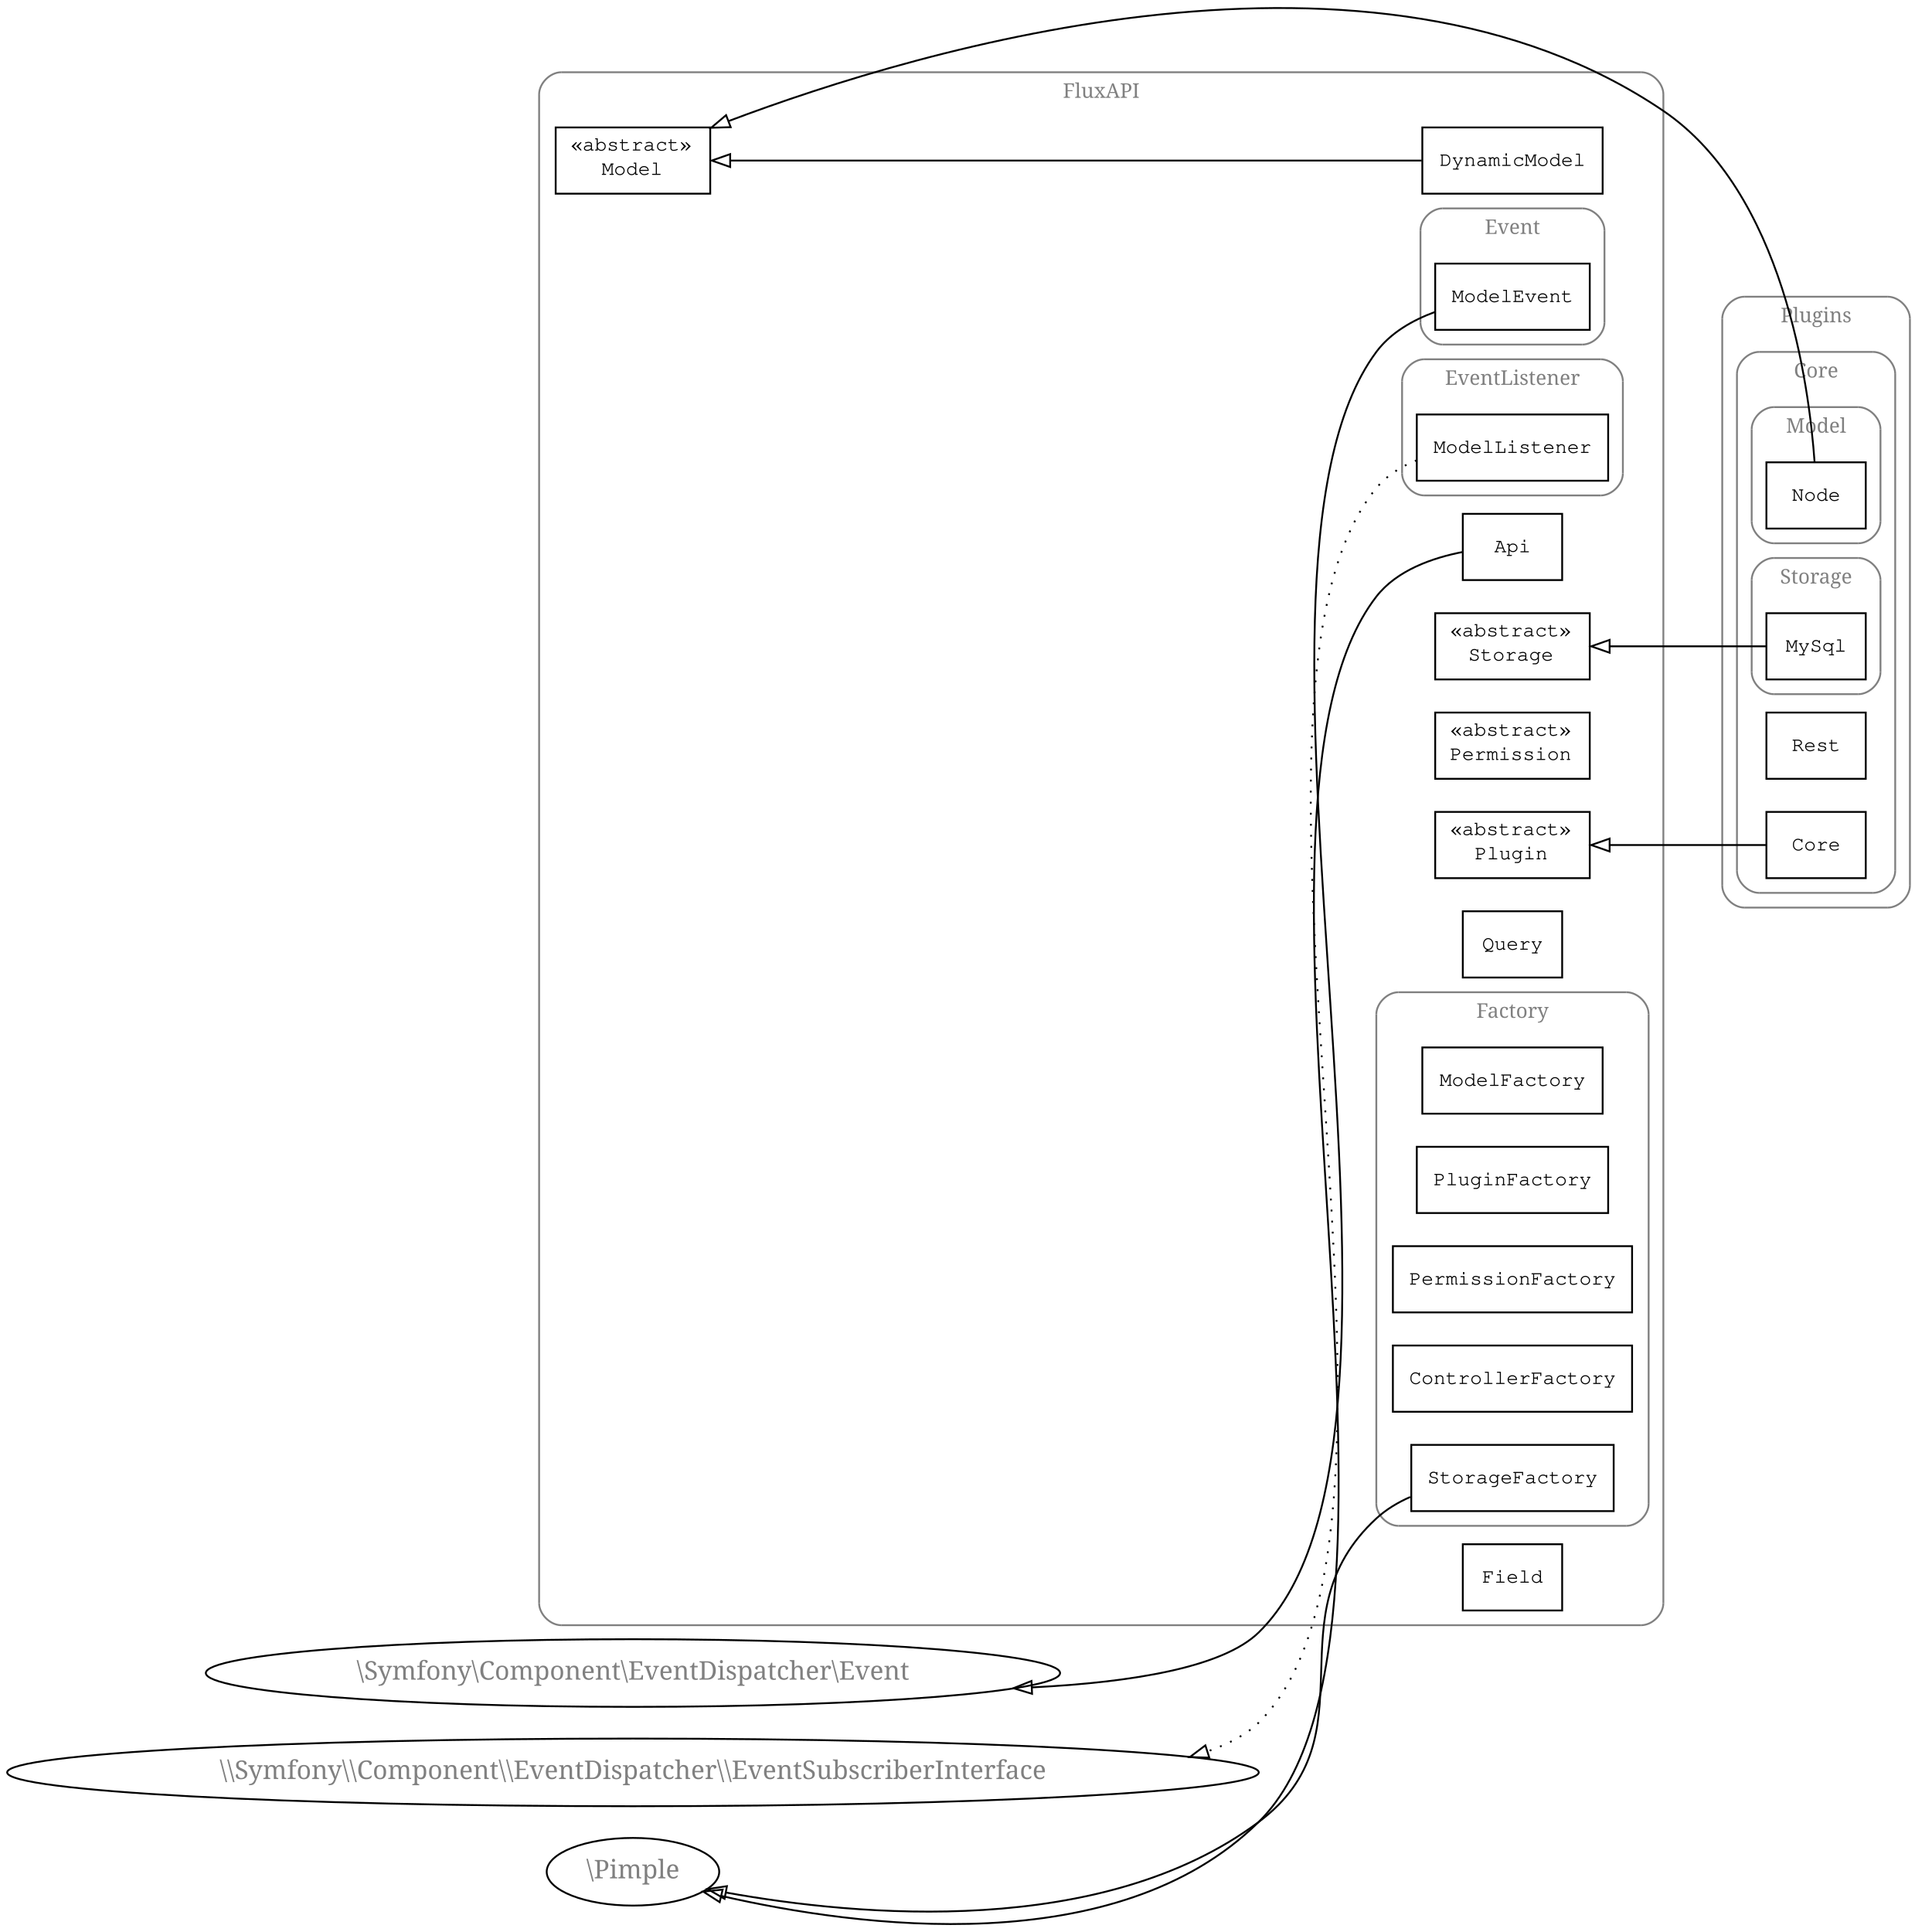
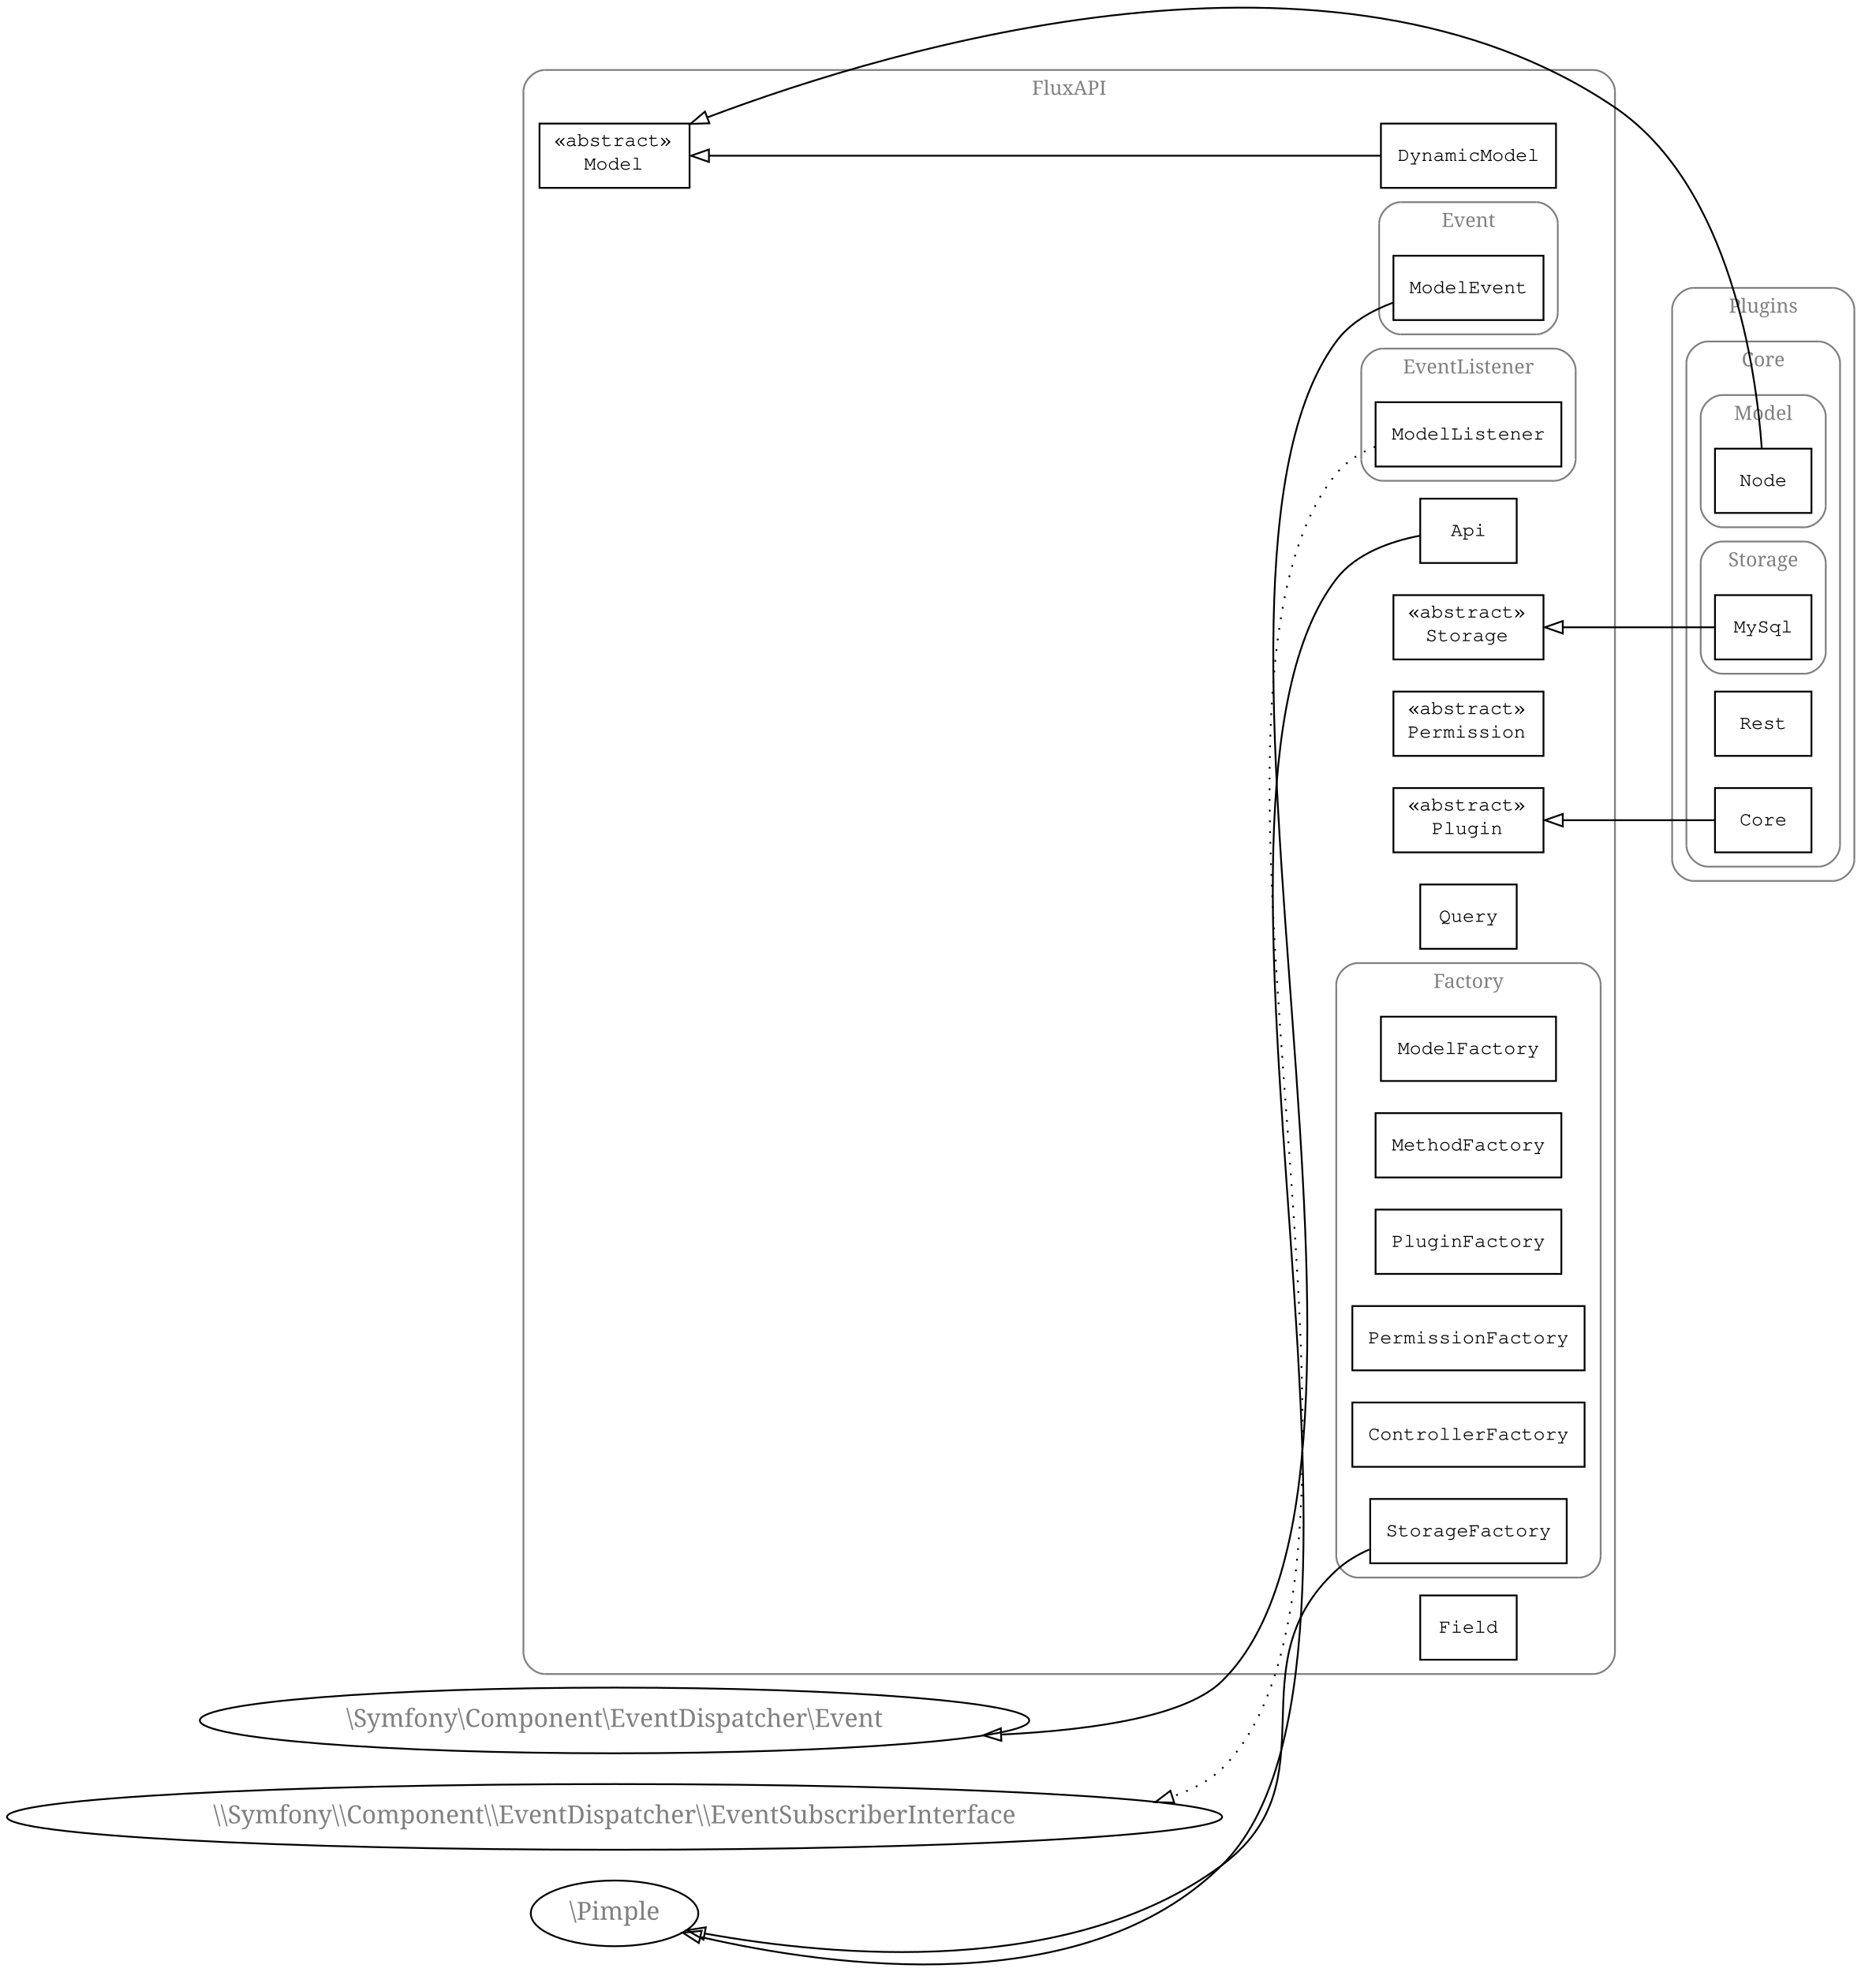
- <svg xmlns="http://www.w3.org/2000/svg" xmlns:xlink="http://www.w3.org/1999/xlink" width="1050pt" height="1050pt" viewBox="0.00 0.00 1050.00 1049.75">
-   <g id="graph1" class="graph" transform="scale(1 1) rotate(0) translate(4 1045.75)">
-     <polygon fill="white" stroke="white" points="-4,5 -4,-1045.75 1047,-1045.75 1047,5 -4,5" />
+ <svg xmlns="http://www.w3.org/2000/svg" xmlns:xlink="http://www.w3.org/1999/xlink" width="1050pt" height="1104pt" viewBox="0.00 0.00 1050.00 1103.92">
+   <g id="graph1" class="graph" transform="scale(1 1) rotate(0) translate(4 1099.92)">
+     <polygon fill="white" stroke="white" points="-4,5 -4,-1099.92 1047,-1099.92 1047,5 -4,5" />
    <g id="graph2" class="cluster">
-       <polyline fill="none" stroke="gray" points="301,-162.614 888,-162.614 " />
-       <path fill="none" stroke="gray" d="M888,-162.614C894,-162.614 900,-168.614 900,-174.614" />
-       <polyline fill="none" stroke="gray" points="900,-174.614 900,-994.614 " />
-       <path fill="none" stroke="gray" d="M900,-994.614C900,-1000.61 894,-1006.61 888,-1006.61" />
-       <polyline fill="none" stroke="gray" points="888,-1006.61 301,-1006.61 " />
-       <path fill="none" stroke="gray" d="M301,-1006.61C295,-1006.61 289,-1000.61 289,-994.614" />
-       <polyline fill="none" stroke="gray" points="289,-994.614 289,-174.614 " />
-       <path fill="none" stroke="gray" d="M289,-174.614C289,-168.614 295,-162.614 301,-162.614" />
-       <text text-anchor="middle" x="594.5" y="-992.714" font-family="Times Roman,serif" font-size="11.00" fill="gray">FluxAPI</text>
+       <polyline fill="none" stroke="gray" points="301,-162.783 888,-162.783 " />
+       <path fill="none" stroke="gray" d="M888,-162.783C894,-162.783 900,-168.783 900,-174.783" />
+       <polyline fill="none" stroke="gray" points="900,-174.783 900,-1048.78 " />
+       <path fill="none" stroke="gray" d="M900,-1048.78C900,-1054.78 894,-1060.78 888,-1060.78" />
+       <polyline fill="none" stroke="gray" points="888,-1060.78 301,-1060.78 " />
+       <path fill="none" stroke="gray" d="M301,-1060.78C295,-1060.78 289,-1054.78 289,-1048.78" />
+       <polyline fill="none" stroke="gray" points="289,-1048.78 289,-174.783 " />
+       <path fill="none" stroke="gray" d="M289,-174.783C289,-168.783 295,-162.783 301,-162.783" />
+       <text text-anchor="middle" x="594.5" y="-1046.88" font-family="Times Roman,serif" font-size="11.00" fill="gray">FluxAPI</text>
    </g>
    <g id="graph3" class="cluster">
-       <polyline fill="none" stroke="gray" points="780,-858.614 856,-858.614 " />
-       <path fill="none" stroke="gray" d="M856,-858.614C862,-858.614 868,-864.614 868,-870.614" />
-       <polyline fill="none" stroke="gray" points="868,-870.614 868,-920.614 " />
-       <path fill="none" stroke="gray" d="M868,-920.614C868,-926.614 862,-932.614 856,-932.614" />
-       <polyline fill="none" stroke="gray" points="856,-932.614 780,-932.614 " />
-       <path fill="none" stroke="gray" d="M780,-932.614C774,-932.614 768,-926.614 768,-920.614" />
-       <polyline fill="none" stroke="gray" points="768,-920.614 768,-870.614 " />
-       <path fill="none" stroke="gray" d="M768,-870.614C768,-864.614 774,-858.614 780,-858.614" />
-       <text text-anchor="middle" x="818" y="-918.714" font-family="Times Roman,serif" font-size="11.00" fill="gray">Event</text>
+       <polyline fill="none" stroke="gray" points="780,-912.783 856,-912.783 " />
+       <path fill="none" stroke="gray" d="M856,-912.783C862,-912.783 868,-918.783 868,-924.783" />
+       <polyline fill="none" stroke="gray" points="868,-924.783 868,-974.783 " />
+       <path fill="none" stroke="gray" d="M868,-974.783C868,-980.783 862,-986.783 856,-986.783" />
+       <polyline fill="none" stroke="gray" points="856,-986.783 780,-986.783 " />
+       <path fill="none" stroke="gray" d="M780,-986.783C774,-986.783 768,-980.783 768,-974.783" />
+       <polyline fill="none" stroke="gray" points="768,-974.783 768,-924.783 " />
+       <path fill="none" stroke="gray" d="M768,-924.783C768,-918.783 774,-912.783 780,-912.783" />
+       <text text-anchor="middle" x="818" y="-972.883" font-family="Times Roman,serif" font-size="11.00" fill="gray">Event</text>
    </g>
    <g id="graph4" class="cluster">
-       <polyline fill="none" stroke="gray" points="770,-776.614 866,-776.614 " />
-       <path fill="none" stroke="gray" d="M866,-776.614C872,-776.614 878,-782.614 878,-788.614" />
-       <polyline fill="none" stroke="gray" points="878,-788.614 878,-838.614 " />
-       <path fill="none" stroke="gray" d="M878,-838.614C878,-844.614 872,-850.614 866,-850.614" />
-       <polyline fill="none" stroke="gray" points="866,-850.614 770,-850.614 " />
-       <path fill="none" stroke="gray" d="M770,-850.614C764,-850.614 758,-844.614 758,-838.614" />
-       <polyline fill="none" stroke="gray" points="758,-838.614 758,-788.614 " />
-       <path fill="none" stroke="gray" d="M758,-788.614C758,-782.614 764,-776.614 770,-776.614" />
-       <text text-anchor="middle" x="818" y="-836.714" font-family="Times Roman,serif" font-size="11.00" fill="gray">EventListener</text>
+       <polyline fill="none" stroke="gray" points="770,-830.783 866,-830.783 " />
+       <path fill="none" stroke="gray" d="M866,-830.783C872,-830.783 878,-836.783 878,-842.783" />
+       <polyline fill="none" stroke="gray" points="878,-842.783 878,-892.783 " />
+       <path fill="none" stroke="gray" d="M878,-892.783C878,-898.783 872,-904.783 866,-904.783" />
+       <polyline fill="none" stroke="gray" points="866,-904.783 770,-904.783 " />
+       <path fill="none" stroke="gray" d="M770,-904.783C764,-904.783 758,-898.783 758,-892.783" />
+       <polyline fill="none" stroke="gray" points="758,-892.783 758,-842.783 " />
+       <path fill="none" stroke="gray" d="M758,-842.783C758,-836.783 764,-830.783 770,-830.783" />
+       <text text-anchor="middle" x="818" y="-890.883" font-family="Times Roman,serif" font-size="11.00" fill="gray">EventListener</text>
    </g>
    <g id="graph5" class="cluster">
-       <polyline fill="none" stroke="gray" points="756,-216.614 880,-216.614 " />
-       <path fill="none" stroke="gray" d="M880,-216.614C886,-216.614 892,-222.614 892,-228.614" />
-       <polyline fill="none" stroke="gray" points="892,-228.614 892,-494.614 " />
-       <path fill="none" stroke="gray" d="M892,-494.614C892,-500.614 886,-506.614 880,-506.614" />
-       <polyline fill="none" stroke="gray" points="880,-506.614 756,-506.614 " />
-       <path fill="none" stroke="gray" d="M756,-506.614C750,-506.614 744,-500.614 744,-494.614" />
-       <polyline fill="none" stroke="gray" points="744,-494.614 744,-228.614 " />
-       <path fill="none" stroke="gray" d="M744,-228.614C744,-222.614 750,-216.614 756,-216.614" />
-       <text text-anchor="middle" x="818" y="-492.714" font-family="Times Roman,serif" font-size="11.00" fill="gray">Factory</text>
+       <polyline fill="none" stroke="gray" points="756,-216.783 880,-216.783 " />
+       <path fill="none" stroke="gray" d="M880,-216.783C886,-216.783 892,-222.783 892,-228.783" />
+       <polyline fill="none" stroke="gray" points="892,-228.783 892,-548.783 " />
+       <path fill="none" stroke="gray" d="M892,-548.783C892,-554.783 886,-560.783 880,-560.783" />
+       <polyline fill="none" stroke="gray" points="880,-560.783 756,-560.783 " />
+       <path fill="none" stroke="gray" d="M756,-560.783C750,-560.783 744,-554.783 744,-548.783" />
+       <polyline fill="none" stroke="gray" points="744,-548.783 744,-228.783 " />
+       <path fill="none" stroke="gray" d="M744,-228.783C744,-222.783 750,-216.783 756,-216.783" />
+       <text text-anchor="middle" x="818" y="-546.883" font-family="Times Roman,serif" font-size="11.00" fill="gray">Factory</text>
    </g>
    <g id="graph6" class="cluster">
-       <polyline fill="none" stroke="gray" points="944,-552.614 1022,-552.614 " />
-       <path fill="none" stroke="gray" d="M1022,-552.614C1028,-552.614 1034,-558.614 1034,-564.614" />
-       <polyline fill="none" stroke="gray" points="1034,-564.614 1034,-872.614 " />
-       <path fill="none" stroke="gray" d="M1034,-872.614C1034,-878.614 1028,-884.614 1022,-884.614" />
-       <polyline fill="none" stroke="gray" points="1022,-884.614 944,-884.614 " />
-       <path fill="none" stroke="gray" d="M944,-884.614C938,-884.614 932,-878.614 932,-872.614" />
-       <polyline fill="none" stroke="gray" points="932,-872.614 932,-564.614 " />
-       <path fill="none" stroke="gray" d="M932,-564.614C932,-558.614 938,-552.614 944,-552.614" />
-       <text text-anchor="middle" x="983" y="-870.714" font-family="Times Roman,serif" font-size="11.00" fill="gray">Plugins</text>
+       <polyline fill="none" stroke="gray" points="944,-606.783 1022,-606.783 " />
+       <path fill="none" stroke="gray" d="M1022,-606.783C1028,-606.783 1034,-612.783 1034,-618.783" />
+       <polyline fill="none" stroke="gray" points="1034,-618.783 1034,-926.783 " />
+       <path fill="none" stroke="gray" d="M1034,-926.783C1034,-932.783 1028,-938.783 1022,-938.783" />
+       <polyline fill="none" stroke="gray" points="1022,-938.783 944,-938.783 " />
+       <path fill="none" stroke="gray" d="M944,-938.783C938,-938.783 932,-932.783 932,-926.783" />
+       <polyline fill="none" stroke="gray" points="932,-926.783 932,-618.783 " />
+       <path fill="none" stroke="gray" d="M932,-618.783C932,-612.783 938,-606.783 944,-606.783" />
+       <text text-anchor="middle" x="983" y="-924.883" font-family="Times Roman,serif" font-size="11.00" fill="gray">Plugins</text>
    </g>
    <g id="graph7" class="cluster">
-       <polyline fill="none" stroke="gray" points="952,-560.614 1014,-560.614 " />
-       <path fill="none" stroke="gray" d="M1014,-560.614C1020,-560.614 1026,-566.614 1026,-572.614" />
-       <polyline fill="none" stroke="gray" points="1026,-572.614 1026,-842.614 " />
-       <path fill="none" stroke="gray" d="M1026,-842.614C1026,-848.614 1020,-854.614 1014,-854.614" />
-       <polyline fill="none" stroke="gray" points="1014,-854.614 952,-854.614 " />
-       <path fill="none" stroke="gray" d="M952,-854.614C946,-854.614 940,-848.614 940,-842.614" />
-       <polyline fill="none" stroke="gray" points="940,-842.614 940,-572.614 " />
-       <path fill="none" stroke="gray" d="M940,-572.614C940,-566.614 946,-560.614 952,-560.614" />
-       <text text-anchor="middle" x="983" y="-840.714" font-family="Times Roman,serif" font-size="11.00" fill="gray">Core</text>
+       <polyline fill="none" stroke="gray" points="952,-614.783 1014,-614.783 " />
+       <path fill="none" stroke="gray" d="M1014,-614.783C1020,-614.783 1026,-620.783 1026,-626.783" />
+       <polyline fill="none" stroke="gray" points="1026,-626.783 1026,-896.783 " />
+       <path fill="none" stroke="gray" d="M1026,-896.783C1026,-902.783 1020,-908.783 1014,-908.783" />
+       <polyline fill="none" stroke="gray" points="1014,-908.783 952,-908.783 " />
+       <path fill="none" stroke="gray" d="M952,-908.783C946,-908.783 940,-902.783 940,-896.783" />
+       <polyline fill="none" stroke="gray" points="940,-896.783 940,-626.783 " />
+       <path fill="none" stroke="gray" d="M940,-626.783C940,-620.783 946,-614.783 952,-614.783" />
+       <text text-anchor="middle" x="983" y="-894.883" font-family="Times Roman,serif" font-size="11.00" fill="gray">Core</text>
    </g>
    <g id="graph8" class="cluster">
-       <polyline fill="none" stroke="gray" points="960,-750.614 1006,-750.614 " />
-       <path fill="none" stroke="gray" d="M1006,-750.614C1012,-750.614 1018,-756.614 1018,-762.614" />
-       <polyline fill="none" stroke="gray" points="1018,-762.614 1018,-812.614 " />
-       <path fill="none" stroke="gray" d="M1018,-812.614C1018,-818.614 1012,-824.614 1006,-824.614" />
-       <polyline fill="none" stroke="gray" points="1006,-824.614 960,-824.614 " />
-       <path fill="none" stroke="gray" d="M960,-824.614C954,-824.614 948,-818.614 948,-812.614" />
-       <polyline fill="none" stroke="gray" points="948,-812.614 948,-762.614 " />
-       <path fill="none" stroke="gray" d="M948,-762.614C948,-756.614 954,-750.614 960,-750.614" />
-       <text text-anchor="middle" x="983" y="-810.714" font-family="Times Roman,serif" font-size="11.00" fill="gray">Model</text>
+       <polyline fill="none" stroke="gray" points="960,-804.783 1006,-804.783 " />
+       <path fill="none" stroke="gray" d="M1006,-804.783C1012,-804.783 1018,-810.783 1018,-816.783" />
+       <polyline fill="none" stroke="gray" points="1018,-816.783 1018,-866.783 " />
+       <path fill="none" stroke="gray" d="M1018,-866.783C1018,-872.783 1012,-878.783 1006,-878.783" />
+       <polyline fill="none" stroke="gray" points="1006,-878.783 960,-878.783 " />
+       <path fill="none" stroke="gray" d="M960,-878.783C954,-878.783 948,-872.783 948,-866.783" />
+       <polyline fill="none" stroke="gray" points="948,-866.783 948,-816.783 " />
+       <path fill="none" stroke="gray" d="M948,-816.783C948,-810.783 954,-804.783 960,-804.783" />
+       <text text-anchor="middle" x="983" y="-864.883" font-family="Times Roman,serif" font-size="11.00" fill="gray">Model</text>
    </g>
    <g id="graph9" class="cluster">
-       <polyline fill="none" stroke="gray" points="960,-668.614 1006,-668.614 " />
-       <path fill="none" stroke="gray" d="M1006,-668.614C1012,-668.614 1018,-674.614 1018,-680.614" />
-       <polyline fill="none" stroke="gray" points="1018,-680.614 1018,-730.614 " />
-       <path fill="none" stroke="gray" d="M1018,-730.614C1018,-736.614 1012,-742.614 1006,-742.614" />
-       <polyline fill="none" stroke="gray" points="1006,-742.614 960,-742.614 " />
-       <path fill="none" stroke="gray" d="M960,-742.614C954,-742.614 948,-736.614 948,-730.614" />
-       <polyline fill="none" stroke="gray" points="948,-730.614 948,-680.614 " />
-       <path fill="none" stroke="gray" d="M948,-680.614C948,-674.614 954,-668.614 960,-668.614" />
-       <text text-anchor="middle" x="983" y="-728.714" font-family="Times Roman,serif" font-size="11.00" fill="gray">Storage</text>
+       <polyline fill="none" stroke="gray" points="960,-722.783 1006,-722.783 " />
+       <path fill="none" stroke="gray" d="M1006,-722.783C1012,-722.783 1018,-728.783 1018,-734.783" />
+       <polyline fill="none" stroke="gray" points="1018,-734.783 1018,-784.783 " />
+       <path fill="none" stroke="gray" d="M1018,-784.783C1018,-790.783 1012,-796.783 1006,-796.783" />
+       <polyline fill="none" stroke="gray" points="1006,-796.783 960,-796.783 " />
+       <path fill="none" stroke="gray" d="M960,-796.783C954,-796.783 948,-790.783 948,-784.783" />
+       <polyline fill="none" stroke="gray" points="948,-784.783 948,-734.783 " />
+       <path fill="none" stroke="gray" d="M948,-734.783C948,-728.783 954,-722.783 960,-722.783" />
+       <text text-anchor="middle" x="983" y="-782.883" font-family="Times Roman,serif" font-size="11.00" fill="gray">Storage</text>
    </g>
    <g id="node3" class="node">
      <a xlink:href="FluxAPI.Event.ModelEvent.html" xlink:title="ModelEvent" target="_parent">
-         <polygon fill="none" stroke="black" points="860,-902.614 776,-902.614 776,-866.614 860,-866.614 860,-902.614" />
-         <text text-anchor="middle" x="818" y="-881.714" font-family="Courier,monospace" font-size="11.00">ModelEvent</text>
-       </a>
-     </g>
-     <g id="node35" class="node">
-       <ellipse fill="none" stroke="black" cx="340" cy="-136.614" rx="232.138" ry="18.385" />
-       <text text-anchor="middle" x="340" y="-133.014" font-family="Times Roman,serif" font-size="14.00" fill="gray">\Symfony\Component\EventDispatcher\Event</text>
+         <polygon fill="none" stroke="black" points="860,-956.783 776,-956.783 776,-920.783 860,-920.783 860,-956.783" />
+         <text text-anchor="middle" x="818" y="-935.883" font-family="Courier,monospace" font-size="11.00">ModelEvent</text>
+       </a>
+     </g>
+     <g id="node36" class="node">
+       <ellipse fill="none" stroke="black" cx="340" cy="-136.783" rx="232.138" ry="18.385" />
+       <text text-anchor="middle" x="340" y="-133.183" font-family="Times Roman,serif" font-size="14.00" fill="gray">\Symfony\Component\EventDispatcher\Event</text>
    </g>
    <g id="edge18" class="edge">
-       <path fill="none" stroke="black" d="M775.937,-876.347C763.809,-871.9 751.768,-865.076 744,-854.614 651.41,-729.91 791.304,-266.944 680,-158.614 660.646,-139.777 611.838,-131.579 557.052,-128.828" />
-       <polygon fill="none" stroke="black" points="556.902,-125.318 546.759,-128.376 556.595,-132.311 556.902,-125.318" />
+       <path fill="none" stroke="black" d="M775.896,-930.547C763.765,-926.102 751.734,-919.271 744,-908.783 644.726,-774.155 799.486,-275.843 680,-158.783 660.658,-139.834 611.666,-131.625 556.705,-128.897" />
+       <polygon fill="none" stroke="black" points="556.521,-125.386 546.379,-128.45 556.219,-132.379 556.521,-125.386" />
    </g>
    <g id="node5" class="node">
      <a xlink:href="FluxAPI.EventListener.ModelListener.html" xlink:title="ModelListener" target="_parent">
-         <polygon fill="none" stroke="black" points="870,-820.614 766,-820.614 766,-784.614 870,-784.614 870,-820.614" />
-         <text text-anchor="middle" x="818" y="-799.714" font-family="Courier,monospace" font-size="11.00">ModelListener</text>
-       </a>
-     </g>
-     <g id="node40" class="node">
-       <ellipse fill="none" stroke="black" cx="340" cy="-82.614" rx="340.118" ry="18.385" />
-       <text text-anchor="middle" x="340" y="-79.014" font-family="Times Roman,serif" font-size="14.00" fill="gray">\\Symfony\\Component\\EventDispatcher\\EventSubscriberInterface</text>
+         <polygon fill="none" stroke="black" points="870,-874.783 766,-874.783 766,-838.783 870,-838.783 870,-874.783" />
+         <text text-anchor="middle" x="818" y="-853.883" font-family="Courier,monospace" font-size="11.00">ModelListener</text>
+       </a>
+     </g>
+     <g id="node41" class="node">
+       <ellipse fill="none" stroke="black" cx="340" cy="-82.783" rx="340.118" ry="18.385" />
+       <text text-anchor="middle" x="340" y="-79.183" font-family="Times Roman,serif" font-size="14.00" fill="gray">\\Symfony\\Component\\EventDispatcher\\EventSubscriberInterface</text>
    </g>
    <g id="edge26" class="edge">
-       <path fill="none" stroke="black" stroke-dasharray="1,5" d="M765.882,-795.685C757.493,-792.36 749.705,-787.549 744,-780.614 648.833,-664.944 786.752,-214.687 680,-109.614 673.653,-103.366 664.102,-98.214 652.189,-93.986" />
-       <polygon fill="none" stroke="black" points="653.223,-90.642 642.632,-90.93 651.091,-97.31 653.223,-90.642" />
+       <path fill="none" stroke="black" stroke-dasharray="1,5" d="M765.842,-849.887C757.457,-846.559 749.681,-841.738 744,-834.783 641.681,-709.524 794.868,-223.644 680,-109.783 673.675,-103.513 664.141,-98.344 652.241,-94.103" />
+       <polygon fill="none" stroke="black" points="653.284,-90.762 642.693,-91.038 651.145,-97.427 653.284,-90.762" />
    </g>
    <g id="node7" class="node">
      <a xlink:href="FluxAPI.Factory.ModelFactory.html" xlink:title="ModelFactory" target="_parent">
-         <polygon fill="none" stroke="black" points="867,-476.614 769,-476.614 769,-440.614 867,-440.614 867,-476.614" />
-         <text text-anchor="middle" x="818" y="-455.714" font-family="Courier,monospace" font-size="11.00">ModelFactory</text>
+         <polygon fill="none" stroke="black" points="867,-530.783 769,-530.783 769,-494.783 867,-494.783 867,-530.783" />
+         <text text-anchor="middle" x="818" y="-509.883" font-family="Courier,monospace" font-size="11.00">ModelFactory</text>
      </a>
    </g>
    <g id="node8" class="node">
+       <a xlink:href="FluxAPI.Factory.MethodFactory.html" xlink:title="MethodFactory" target="_parent">
+         <polygon fill="none" stroke="black" points="870,-476.783 766,-476.783 766,-440.783 870,-440.783 870,-476.783" />
+         <text text-anchor="middle" x="818" y="-455.883" font-family="Courier,monospace" font-size="11.00">MethodFactory</text>
+       </a>
+     </g>
+     <g id="node9" class="node">
      <a xlink:href="FluxAPI.Factory.PluginFactory.html" xlink:title="PluginFactory" target="_parent">
-         <polygon fill="none" stroke="black" points="870,-422.614 766,-422.614 766,-386.614 870,-386.614 870,-422.614" />
-         <text text-anchor="middle" x="818" y="-401.714" font-family="Courier,monospace" font-size="11.00">PluginFactory</text>
-       </a>
-     </g>
-     <g id="node9" class="node">
+         <polygon fill="none" stroke="black" points="870,-422.783 766,-422.783 766,-386.783 870,-386.783 870,-422.783" />
+         <text text-anchor="middle" x="818" y="-401.883" font-family="Courier,monospace" font-size="11.00">PluginFactory</text>
+       </a>
+     </g>
+     <g id="node10" class="node">
      <a xlink:href="FluxAPI.Factory.PermissionFactory.html" xlink:title="PermissionFactory" target="_parent">
-         <polygon fill="none" stroke="black" points="883,-368.614 753,-368.614 753,-332.614 883,-332.614 883,-368.614" />
-         <text text-anchor="middle" x="818" y="-347.714" font-family="Courier,monospace" font-size="11.00">PermissionFactory</text>
-       </a>
-     </g>
-     <g id="node10" class="node">
+         <polygon fill="none" stroke="black" points="883,-368.783 753,-368.783 753,-332.783 883,-332.783 883,-368.783" />
+         <text text-anchor="middle" x="818" y="-347.883" font-family="Courier,monospace" font-size="11.00">PermissionFactory</text>
+       </a>
+     </g>
+     <g id="node11" class="node">
      <a xlink:href="FluxAPI.Factory.ControllerFactory.html" xlink:title="ControllerFactory" target="_parent">
-         <polygon fill="none" stroke="black" points="883,-314.614 753,-314.614 753,-278.614 883,-278.614 883,-314.614" />
-         <text text-anchor="middle" x="818" y="-293.714" font-family="Courier,monospace" font-size="11.00">ControllerFactory</text>
-       </a>
-     </g>
-     <g id="node11" class="node">
+         <polygon fill="none" stroke="black" points="883,-314.783 753,-314.783 753,-278.783 883,-278.783 883,-314.783" />
+         <text text-anchor="middle" x="818" y="-293.883" font-family="Courier,monospace" font-size="11.00">ControllerFactory</text>
+       </a>
+     </g>
+     <g id="node12" class="node">
      <a xlink:href="FluxAPI.Factory.StorageFactory.html" xlink:title="StorageFactory" target="_parent">
-         <polygon fill="none" stroke="black" points="873,-260.614 763,-260.614 763,-224.614 873,-224.614 873,-260.614" />
-         <text text-anchor="middle" x="818" y="-239.714" font-family="Courier,monospace" font-size="11.00">StorageFactory</text>
-       </a>
-     </g>
-     <g id="node31" class="node">
-       <ellipse fill="none" stroke="black" cx="340" cy="-28.614" rx="46.877" ry="18.385" />
-       <text text-anchor="middle" x="340" y="-25.014" font-family="Times Roman,serif" font-size="14.00" fill="gray">\Pimple</text>
+         <polygon fill="none" stroke="black" points="873,-260.783 763,-260.783 763,-224.783 873,-224.783 873,-260.783" />
+         <text text-anchor="middle" x="818" y="-239.883" font-family="Courier,monospace" font-size="11.00">StorageFactory</text>
+       </a>
+     </g>
+     <g id="node32" class="node">
+       <ellipse fill="none" stroke="black" cx="340" cy="-28.783" rx="46.877" ry="18.385" />
+       <text text-anchor="middle" x="340" y="-25.183" font-family="Times Roman,serif" font-size="14.00" fill="gray">\Pimple</text>
    </g>
    <g id="edge16" class="edge">
-       <path fill="none" stroke="black" d="M762.427,-232.302C755.69,-229.335 749.321,-225.52 744,-220.614 686.174,-167.294 743.089,-102.588 680,-55.614 595.009,7.667 462.705,-4.328 390.762,-17.282" />
-       <polygon fill="none" stroke="black" points="389.781,-13.905 380.599,-19.191 391.073,-20.784 389.781,-13.905" />
-     </g>
-     <g id="node12" class="node">
+       <path fill="none" stroke="black" d="M762.427,-232.471C755.69,-229.505 749.321,-225.689 744,-220.783 686.174,-167.463 743.089,-102.757 680,-55.783 595.009,7.498 462.705,-4.497 390.762,-17.451" />
+       <polygon fill="none" stroke="black" points="389.781,-14.074 380.599,-19.36 391.073,-20.953 389.781,-14.074" />
+     </g>
+     <g id="node13" class="node">
      <a xlink:href="FluxAPI.Api.html" xlink:title="Api" target="_parent">
-         <polygon fill="none" stroke="black" points="845,-766.614 791,-766.614 791,-730.614 845,-730.614 845,-766.614" />
-         <text text-anchor="middle" x="818" y="-745.714" font-family="Courier,monospace" font-size="11.00">Api</text>
+         <polygon fill="none" stroke="black" points="845,-820.783 791,-820.783 791,-784.783 845,-784.783 845,-820.783" />
+         <text text-anchor="middle" x="818" y="-799.883" font-family="Courier,monospace" font-size="11.00">Api</text>
      </a>
    </g>
    <g id="edge12" class="edge">
-       <path fill="none" stroke="black" d="M790.874,-745.868C774.667,-742.727 755.128,-736.001 744,-721.614 653.032,-604.008 786.001,-159.874 680,-55.614 602.688,20.428 461.991,1.491 388.163,-15.45" />
-       <polygon fill="none" stroke="black" points="387.122,-12.1 378.202,-17.817 388.741,-18.91 387.122,-12.1" />
-     </g>
-     <g id="node13" class="node">
+       <path fill="none" stroke="black" d="M790.838,-800.065C774.618,-796.934 755.077,-790.21 744,-775.783 646.176,-648.375 794.116,-168.83 680,-55.783 602.96,20.535 462.146,1.479 388.229,-15.552" />
+       <polygon fill="none" stroke="black" points="387.171,-12.206 378.256,-17.931 388.796,-19.015 387.171,-12.206" />
+     </g>
+     <g id="node14" class="node">
      <a xlink:href="FluxAPI.Model.html" xlink:title="«abstract»&lt;br/&gt;Model" target="_parent">
-         <polygon fill="none" stroke="black" points="382,-976.614 298,-976.614 298,-940.614 382,-940.614 382,-976.614" />
-         <text text-anchor="start" x="306" y="-964.047" font-family="Courier,monospace" font-size="11.00">«abstract»</text>
-         <text text-anchor="start" x="323" y="-950.847" font-family="Courier,monospace" font-size="11.00">Model</text>
-       </a>
-     </g>
-     <g id="node14" class="node">
+         <polygon fill="none" stroke="black" points="382,-1030.78 298,-1030.78 298,-994.783 382,-994.783 382,-1030.78" />
+         <text text-anchor="start" x="306" y="-1018.22" font-family="Courier,monospace" font-size="11.00">«abstract»</text>
+         <text text-anchor="start" x="323" y="-1005.02" font-family="Courier,monospace" font-size="11.00">Model</text>
+       </a>
+     </g>
+     <g id="node15" class="node">
      <a xlink:href="FluxAPI.Storage.html" xlink:title="«abstract»&lt;br/&gt;Storage" target="_parent">
-         <polygon fill="none" stroke="black" points="860,-712.614 776,-712.614 776,-676.614 860,-676.614 860,-712.614" />
-         <text text-anchor="start" x="784" y="-700.047" font-family="Courier,monospace" font-size="11.00">«abstract»</text>
-         <text text-anchor="start" x="794" y="-686.847" font-family="Courier,monospace" font-size="11.00">Storage</text>
-       </a>
-     </g>
-     <g id="node15" class="node">
+         <polygon fill="none" stroke="black" points="860,-766.783 776,-766.783 776,-730.783 860,-730.783 860,-766.783" />
+         <text text-anchor="start" x="784" y="-754.216" font-family="Courier,monospace" font-size="11.00">«abstract»</text>
+         <text text-anchor="start" x="794" y="-741.016" font-family="Courier,monospace" font-size="11.00">Storage</text>
+       </a>
+     </g>
+     <g id="node16" class="node">
      <a xlink:href="FluxAPI.Permission.html" xlink:title="«abstract»&lt;br/&gt;Permission" target="_parent">
-         <polygon fill="none" stroke="black" points="860,-658.614 776,-658.614 776,-622.614 860,-622.614 860,-658.614" />
-         <text text-anchor="start" x="784" y="-646.047" font-family="Courier,monospace" font-size="11.00">«abstract»</text>
-         <text text-anchor="start" x="784" y="-632.847" font-family="Courier,monospace" font-size="11.00">Permission</text>
-       </a>
-     </g>
-     <g id="node16" class="node">
+         <polygon fill="none" stroke="black" points="860,-712.783 776,-712.783 776,-676.783 860,-676.783 860,-712.783" />
+         <text text-anchor="start" x="784" y="-700.216" font-family="Courier,monospace" font-size="11.00">«abstract»</text>
+         <text text-anchor="start" x="784" y="-687.016" font-family="Courier,monospace" font-size="11.00">Permission</text>
+       </a>
+     </g>
+     <g id="node17" class="node">
      <a xlink:href="FluxAPI.Plugin.html" xlink:title="«abstract»&lt;br/&gt;Plugin" target="_parent">
-         <polygon fill="none" stroke="black" points="860,-604.614 776,-604.614 776,-568.614 860,-568.614 860,-604.614" />
-         <text text-anchor="start" x="784" y="-592.047" font-family="Courier,monospace" font-size="11.00">«abstract»</text>
-         <text text-anchor="start" x="797.5" y="-578.847" font-family="Courier,monospace" font-size="11.00">Plugin</text>
-       </a>
-     </g>
-     <g id="node17" class="node">
+         <polygon fill="none" stroke="black" points="860,-658.783 776,-658.783 776,-622.783 860,-622.783 860,-658.783" />
+         <text text-anchor="start" x="784" y="-646.216" font-family="Courier,monospace" font-size="11.00">«abstract»</text>
+         <text text-anchor="start" x="797.5" y="-633.016" font-family="Courier,monospace" font-size="11.00">Plugin</text>
+       </a>
+     </g>
+     <g id="node18" class="node">
      <a xlink:href="FluxAPI.Query.html" xlink:title="Query" target="_parent">
-         <polygon fill="none" stroke="black" points="845,-550.614 791,-550.614 791,-514.614 845,-514.614 845,-550.614" />
-         <text text-anchor="middle" x="818" y="-529.714" font-family="Courier,monospace" font-size="11.00">Query</text>
-       </a>
-     </g>
-     <g id="node18" class="node">
+         <polygon fill="none" stroke="black" points="845,-604.783 791,-604.783 791,-568.783 845,-568.783 845,-604.783" />
+         <text text-anchor="middle" x="818" y="-583.883" font-family="Courier,monospace" font-size="11.00">Query</text>
+       </a>
+     </g>
+     <g id="node19" class="node">
      <a xlink:href="FluxAPI.DynamicModel.html" xlink:title="DynamicModel" target="_parent">
-         <polygon fill="none" stroke="black" points="867,-976.614 769,-976.614 769,-940.614 867,-940.614 867,-976.614" />
-         <text text-anchor="middle" x="818" y="-955.714" font-family="Courier,monospace" font-size="11.00">DynamicModel</text>
+         <polygon fill="none" stroke="black" points="867,-1030.78 769,-1030.78 769,-994.783 867,-994.783 867,-1030.78" />
+         <text text-anchor="middle" x="818" y="-1009.88" font-family="Courier,monospace" font-size="11.00">DynamicModel</text>
      </a>
    </g>
    <g id="edge14" class="edge">
-       <path fill="none" stroke="black" d="M768.646,-958.614C678.06,-958.614 486.031,-958.614 392.882,-958.614" />
-       <polygon fill="none" stroke="black" points="392.833,-955.114 382.833,-958.614 392.833,-962.114 392.833,-955.114" />
-     </g>
-     <g id="node19" class="node">
+       <path fill="none" stroke="black" d="M768.646,-1012.78C678.06,-1012.78 486.031,-1012.78 392.882,-1012.78" />
+       <polygon fill="none" stroke="black" points="392.833,-1009.28 382.833,-1012.78 392.833,-1016.28 392.833,-1009.28" />
+     </g>
+     <g id="node20" class="node">
      <a xlink:href="FluxAPI.Field.html" xlink:title="Field" target="_parent">
-         <polygon fill="none" stroke="black" points="845,-206.614 791,-206.614 791,-170.614 845,-170.614 845,-206.614" />
-         <text text-anchor="middle" x="818" y="-185.714" font-family="Courier,monospace" font-size="11.00">Field</text>
-       </a>
-     </g>
-     <g id="node23" class="node">
+         <polygon fill="none" stroke="black" points="845,-206.783 791,-206.783 791,-170.783 845,-170.783 845,-206.783" />
+         <text text-anchor="middle" x="818" y="-185.883" font-family="Courier,monospace" font-size="11.00">Field</text>
+       </a>
+     </g>
+     <g id="node24" class="node">
      <a xlink:href="Plugins.Core.Model.Node.html" xlink:title="Node" target="_parent">
-         <polygon fill="none" stroke="black" points="1010,-794.614 956,-794.614 956,-758.614 1010,-758.614 1010,-794.614" />
-         <text text-anchor="middle" x="983" y="-773.714" font-family="Courier,monospace" font-size="11.00">Node</text>
+         <polygon fill="none" stroke="black" points="1010,-848.783 956,-848.783 956,-812.783 1010,-812.783 1010,-848.783" />
+         <text text-anchor="middle" x="983" y="-827.883" font-family="Courier,monospace" font-size="11.00">Node</text>
      </a>
    </g>
    <g id="edge22" class="edge">
-       <path fill="none" stroke="black" d="M982.189,-794.676C979.205,-836.8 965.249,-941.32 900,-985.614 742.249,-1092.7 498.036,-1020.1 392.041,-980.097" />
-       <polygon fill="none" stroke="black" points="393.115,-976.76 382.525,-976.452 390.611,-983.297 393.115,-976.76" />
-     </g>
-     <g id="node25" class="node">
+       <path fill="none" stroke="black" d="M982.189,-848.845C979.205,-890.969 965.249,-995.489 900,-1039.78 742.249,-1146.87 498.036,-1074.27 392.041,-1034.27" />
+       <polygon fill="none" stroke="black" points="393.115,-1030.93 382.525,-1030.62 390.611,-1037.47 393.115,-1030.93" />
+     </g>
+     <g id="node26" class="node">
      <a xlink:href="Plugins.Core.Storage.MySql.html" xlink:title="MySql" target="_parent">
-         <polygon fill="none" stroke="black" points="1010,-712.614 956,-712.614 956,-676.614 1010,-676.614 1010,-712.614" />
-         <text text-anchor="middle" x="983" y="-691.714" font-family="Courier,monospace" font-size="11.00">MySql</text>
+         <polygon fill="none" stroke="black" points="1010,-766.783 956,-766.783 956,-730.783 1010,-730.783 1010,-766.783" />
+         <text text-anchor="middle" x="983" y="-745.883" font-family="Courier,monospace" font-size="11.00">MySql</text>
      </a>
    </g>
    <g id="edge20" class="edge">
-       <path fill="none" stroke="black" d="M955.754,-694.614C932.765,-694.614 899.182,-694.614 870.931,-694.614" />
-       <polygon fill="none" stroke="black" points="870.793,-691.114 860.793,-694.614 870.793,-698.114 870.793,-691.114" />
-     </g>
-     <g id="node26" class="node">
+       <path fill="none" stroke="black" d="M955.754,-748.783C932.765,-748.783 899.182,-748.783 870.931,-748.783" />
+       <polygon fill="none" stroke="black" points="870.793,-745.283 860.793,-748.783 870.793,-752.283 870.793,-745.283" />
+     </g>
+     <g id="node27" class="node">
      <a xlink:href="Plugins.Core.Rest.html" xlink:title="Rest" target="_parent">
-         <polygon fill="none" stroke="black" points="1010,-658.614 956,-658.614 956,-622.614 1010,-622.614 1010,-658.614" />
-         <text text-anchor="middle" x="983" y="-637.714" font-family="Courier,monospace" font-size="11.00">Rest</text>
-       </a>
-     </g>
-     <g id="node27" class="node">
+         <polygon fill="none" stroke="black" points="1010,-712.783 956,-712.783 956,-676.783 1010,-676.783 1010,-712.783" />
+         <text text-anchor="middle" x="983" y="-691.883" font-family="Courier,monospace" font-size="11.00">Rest</text>
+       </a>
+     </g>
+     <g id="node28" class="node">
      <a xlink:href="Plugins.Core.Core.html" xlink:title="Core" target="_parent">
-         <polygon fill="none" stroke="black" points="1010,-604.614 956,-604.614 956,-568.614 1010,-568.614 1010,-604.614" />
-         <text text-anchor="middle" x="983" y="-583.714" font-family="Courier,monospace" font-size="11.00">Core</text>
+         <polygon fill="none" stroke="black" points="1010,-658.783 956,-658.783 956,-622.783 1010,-622.783 1010,-658.783" />
+         <text text-anchor="middle" x="983" y="-637.883" font-family="Courier,monospace" font-size="11.00">Core</text>
      </a>
    </g>
    <g id="edge24" class="edge">
-       <path fill="none" stroke="black" d="M955.754,-586.614C932.765,-586.614 899.182,-586.614 870.931,-586.614" />
-       <polygon fill="none" stroke="black" points="870.793,-583.114 860.793,-586.614 870.793,-590.114 870.793,-583.114" />
+       <path fill="none" stroke="black" d="M955.754,-640.783C932.765,-640.783 899.182,-640.783 870.931,-640.783" />
+       <polygon fill="none" stroke="black" points="870.793,-637.283 860.793,-640.783 870.793,-644.283 870.793,-637.283" />
    </g>
  </g>
</svg>
